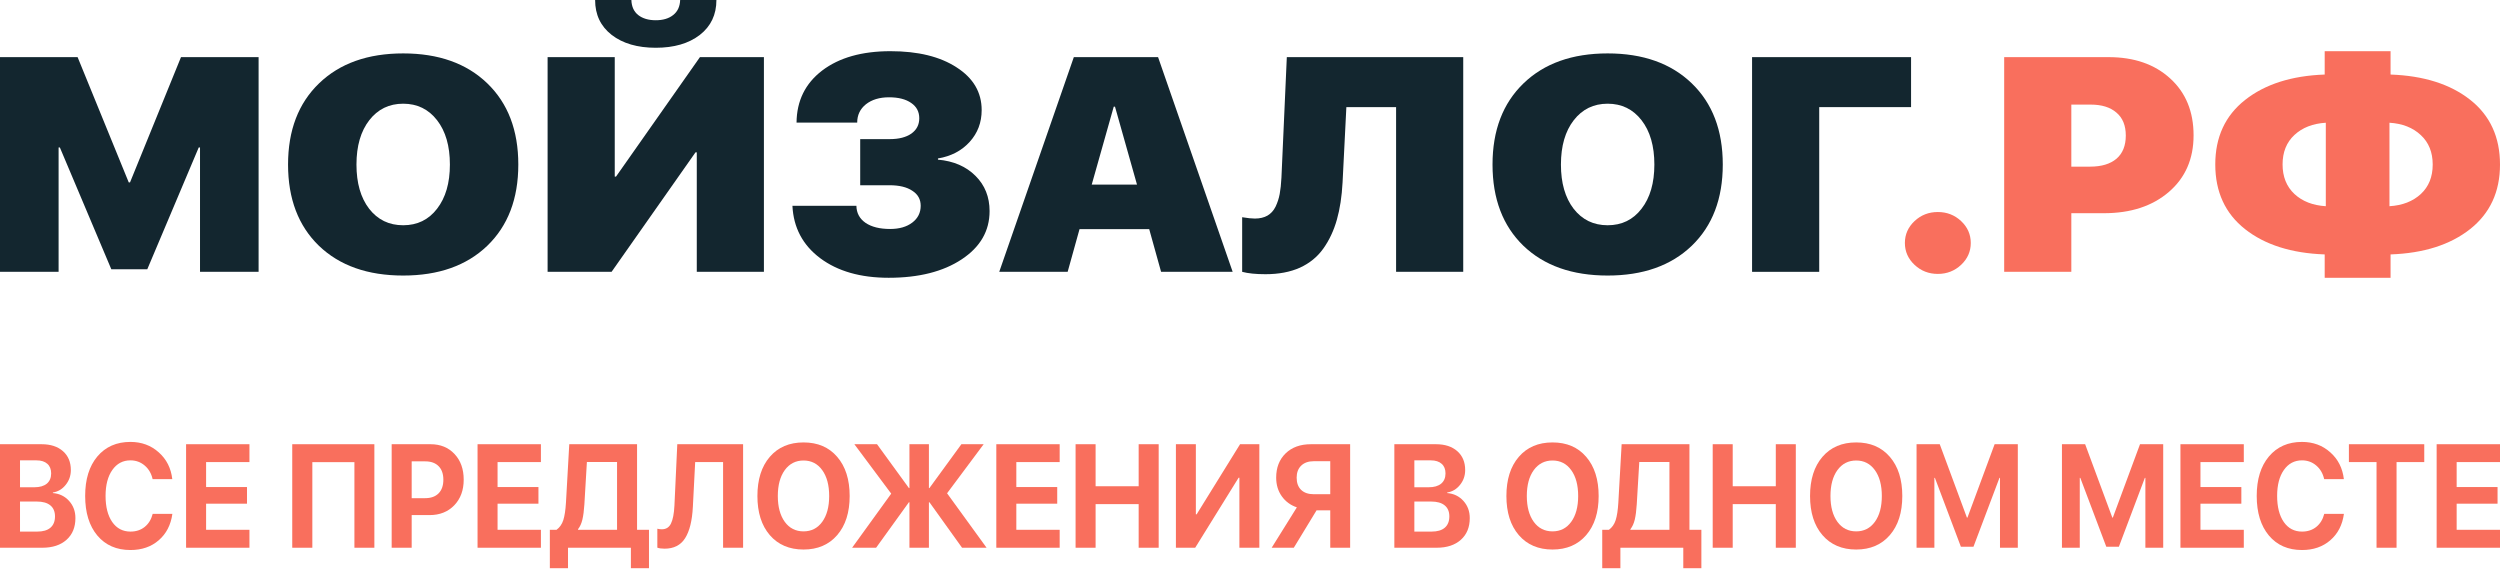
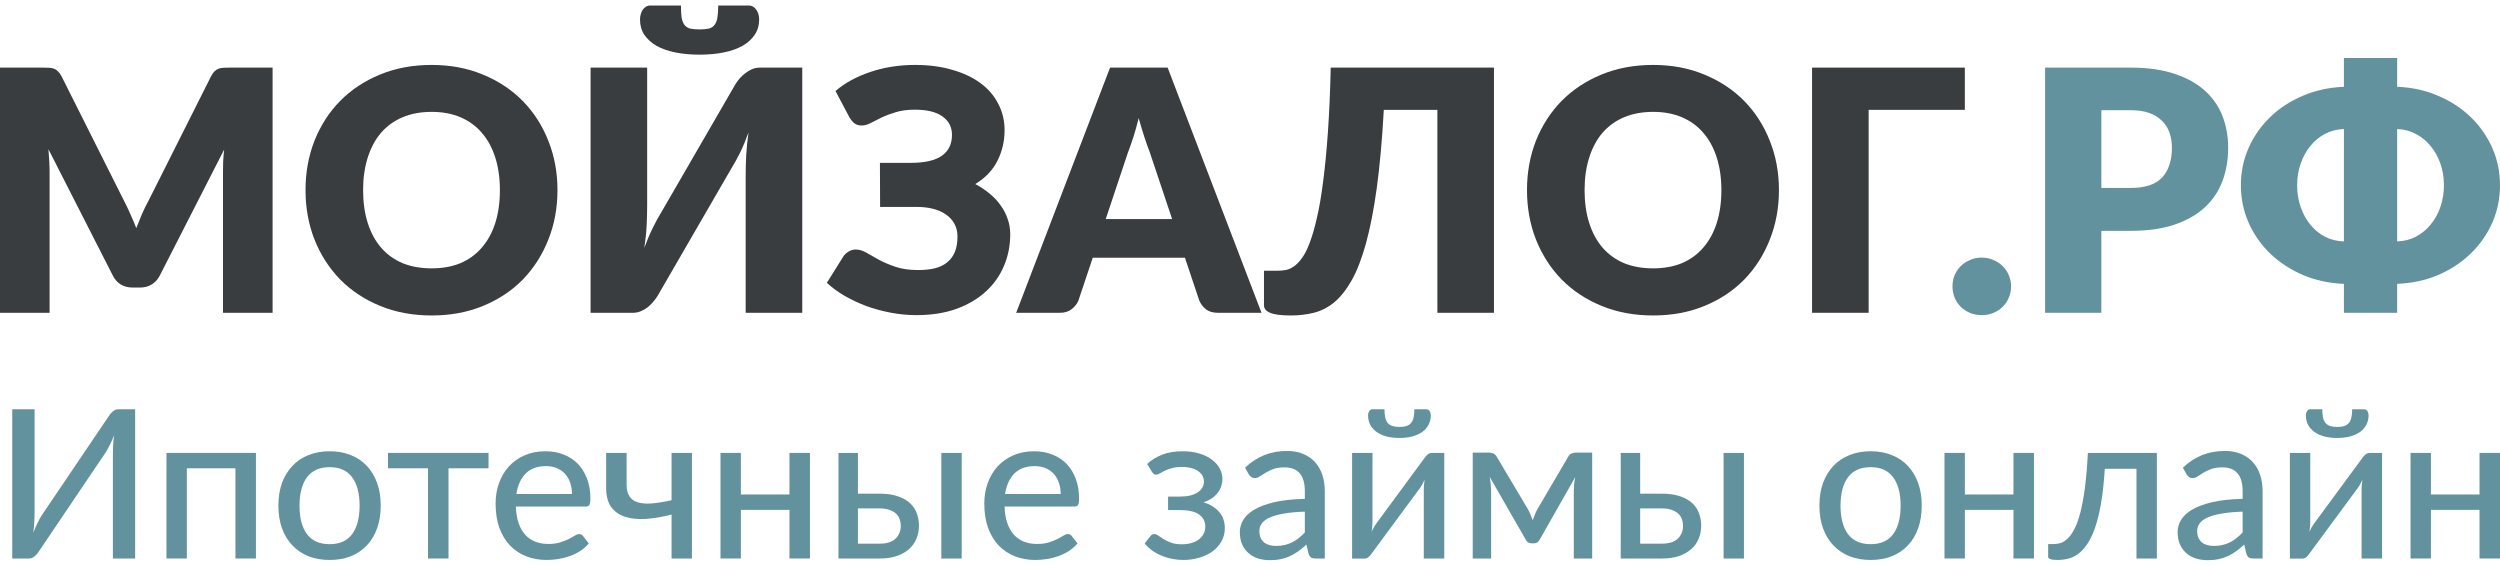
- <svg xmlns="http://www.w3.org/2000/svg" width="198" height="45" viewBox="0 0 198 45" fill="none">
-   <path d="M20.481 21.529H15.841V11.678H15.74L11.664 21.328H8.817L4.741 11.678H4.641V21.529H0V4.525H6.146L10.197 14.447H10.297L14.335 4.525H20.481V21.529Z" fill="#13262F" />
-   <path d="M25.272 6.599C26.911 5.02 29.131 4.23 31.932 4.23C34.733 4.23 36.953 5.02 38.592 6.599C40.23 8.178 41.05 10.322 41.05 13.033C41.05 15.743 40.23 17.887 38.592 19.466C36.953 21.038 34.733 21.823 31.932 21.823C29.122 21.823 26.898 21.038 25.259 19.466C23.629 17.887 22.814 15.743 22.814 13.033C22.814 10.322 23.633 8.178 25.272 6.599ZM34.616 9.521C33.939 8.649 33.044 8.213 31.932 8.213C30.82 8.213 29.925 8.649 29.248 9.521C28.571 10.393 28.232 11.564 28.232 13.033C28.232 14.494 28.566 15.66 29.235 16.532C29.913 17.404 30.811 17.84 31.932 17.84C33.052 17.84 33.947 17.404 34.616 16.532C35.293 15.66 35.632 14.494 35.632 13.033C35.632 11.564 35.293 10.393 34.616 9.521Z" fill="#13262F" />
-   <path d="M55.185 21.529V12.066H55.084L48.437 21.529H43.37V4.525H48.688V13.987H48.788L55.435 4.525H60.502V21.529H55.185ZM47.133 0H50.005C50.022 0.518 50.201 0.915 50.544 1.19C50.895 1.465 51.359 1.603 51.936 1.603C52.513 1.603 52.973 1.465 53.316 1.19C53.667 0.915 53.851 0.518 53.868 0H56.74C56.74 1.163 56.301 2.086 55.423 2.769C54.545 3.445 53.383 3.783 51.936 3.783C50.49 3.783 49.328 3.445 48.45 2.769C47.572 2.086 47.133 1.163 47.133 0Z" fill="#13262F" />
-   <path d="M68.128 14.671V11.018H70.473C71.192 11.018 71.761 10.872 72.179 10.582C72.597 10.283 72.806 9.879 72.806 9.368C72.806 8.849 72.593 8.445 72.166 8.154C71.74 7.856 71.155 7.706 70.411 7.706C69.658 7.706 69.048 7.891 68.579 8.26C68.12 8.63 67.89 9.113 67.89 9.71H63.086C63.103 7.981 63.78 6.607 65.118 5.585C66.464 4.564 68.266 4.054 70.523 4.054C72.706 4.054 74.453 4.482 75.766 5.338C77.087 6.186 77.748 7.314 77.748 8.72C77.748 9.702 77.43 10.542 76.794 11.242C76.159 11.941 75.323 12.377 74.286 12.55V12.644C75.523 12.754 76.514 13.182 77.258 13.928C78.003 14.667 78.375 15.598 78.375 16.721C78.375 18.292 77.639 19.565 76.167 20.539C74.696 21.513 72.769 22 70.385 22C68.153 22 66.343 21.482 64.955 20.445C63.575 19.408 62.844 18.025 62.76 16.297H67.827C67.835 16.87 68.078 17.322 68.554 17.652C69.031 17.974 69.679 18.135 70.498 18.135C71.226 18.135 71.811 17.966 72.254 17.628C72.697 17.291 72.919 16.847 72.919 16.297C72.919 15.786 72.697 15.389 72.254 15.107C71.82 14.816 71.218 14.671 70.448 14.671H68.128Z" fill="#13262F" />
-   <path d="M91.958 21.529L91.017 18.147H85.499L84.558 21.529H79.14L85.047 4.525H91.719L97.627 21.529H91.958ZM88.208 8.449L86.464 14.623H90.051L88.308 8.449H88.208Z" fill="#13262F" />
-   <path d="M115.888 21.529H110.57V8.484H106.632L106.331 14.459C106.272 15.566 106.122 16.548 105.879 17.404C105.637 18.261 105.281 19.019 104.813 19.679C104.345 20.338 103.726 20.845 102.957 21.199C102.188 21.544 101.276 21.717 100.223 21.717C99.462 21.717 98.847 21.654 98.379 21.529V17.204C98.806 17.275 99.14 17.31 99.382 17.31C99.775 17.31 100.11 17.232 100.386 17.075C100.662 16.91 100.875 16.674 101.026 16.367C101.176 16.053 101.285 15.719 101.352 15.366C101.419 15.005 101.464 14.572 101.49 14.07L101.916 4.525H115.888V21.529Z" fill="#13262F" />
-   <path d="M120.666 6.599C122.305 5.02 124.525 4.23 127.326 4.23C130.127 4.23 132.347 5.02 133.986 6.599C135.625 8.178 136.444 10.322 136.444 13.033C136.444 15.743 135.625 17.887 133.986 19.466C132.347 21.038 130.127 21.823 127.326 21.823C124.517 21.823 122.293 21.038 120.654 19.466C119.023 17.887 118.208 15.743 118.208 13.033C118.208 10.322 119.027 8.178 120.666 6.599ZM130.01 9.521C129.333 8.649 128.438 8.213 127.326 8.213C126.214 8.213 125.319 8.649 124.642 9.521C123.965 10.393 123.626 11.564 123.626 13.033C123.626 14.494 123.961 15.66 124.63 16.532C125.307 17.404 126.206 17.84 127.326 17.84C128.446 17.84 129.341 17.404 130.01 16.532C130.687 15.66 131.026 14.494 131.026 13.033C131.026 11.564 130.687 10.393 130.01 9.521Z" fill="#13262F" />
-   <path d="M144.082 21.529H138.764V4.525H151.356V8.484H144.082V21.529Z" fill="#13262F" />
-   <path d="M155.32 20.975C154.81 21.454 154.195 21.694 153.476 21.694C152.757 21.694 152.142 21.454 151.632 20.975C151.122 20.496 150.867 19.918 150.867 19.243C150.867 18.567 151.122 17.99 151.632 17.51C152.142 17.031 152.757 16.792 153.476 16.792C154.195 16.792 154.81 17.031 155.32 17.51C155.83 17.99 156.085 18.567 156.085 19.243C156.085 19.918 155.83 20.496 155.32 20.975Z" fill="#F96F5D" />
-   <path d="M158.731 4.525H166.996C169.02 4.525 170.646 5.087 171.875 6.21C173.113 7.333 173.731 8.838 173.731 10.723C173.731 12.585 173.079 14.078 171.775 15.201C170.47 16.324 168.756 16.886 166.633 16.886H164.049V21.529H158.731V4.525ZM164.049 8.284V13.198H165.541C166.436 13.198 167.13 12.989 167.623 12.573C168.117 12.149 168.363 11.536 168.363 10.735C168.363 9.941 168.117 9.337 167.623 8.92C167.138 8.496 166.457 8.284 165.579 8.284H164.049Z" fill="#F96F5D" />
-   <path d="M184.204 16.332V9.721C183.175 9.784 182.348 10.106 181.721 10.688C181.093 11.269 180.78 12.047 180.78 13.021C180.78 13.995 181.093 14.777 181.721 15.366C182.348 15.947 183.175 16.269 184.204 16.332ZM191.729 15.366C192.356 14.784 192.67 14.007 192.67 13.033C192.67 12.059 192.356 11.281 191.729 10.7C191.102 10.11 190.274 9.784 189.246 9.721V16.332C190.274 16.269 191.102 15.947 191.729 15.366ZM184.116 20.15C181.482 20.056 179.379 19.388 177.807 18.147C176.236 16.906 175.45 15.197 175.45 13.021C175.45 10.861 176.236 9.16 177.807 7.919C179.388 6.67 181.491 5.998 184.116 5.904V4.054H189.333V5.904C191.967 5.998 194.07 6.666 195.642 7.907C197.214 9.148 198 10.857 198 13.033C198 15.193 197.21 16.898 195.63 18.147C194.058 19.388 191.959 20.056 189.333 20.15V22H184.116V20.15Z" fill="#F96F5D" />
-   <path d="M3.354 43.381H0V35.182H3.296C4.006 35.182 4.57 35.365 4.986 35.733C5.403 36.1 5.611 36.599 5.611 37.227C5.611 37.674 5.474 38.066 5.201 38.403C4.932 38.74 4.594 38.941 4.188 39.006V39.051C4.706 39.093 5.133 39.299 5.469 39.67C5.805 40.042 5.973 40.496 5.973 41.034C5.973 41.758 5.739 42.33 5.27 42.75C4.801 43.17 4.162 43.381 3.354 43.381ZM1.585 36.46V38.591H2.724C3.147 38.591 3.475 38.496 3.706 38.307C3.936 38.114 4.052 37.843 4.052 37.494C4.052 37.165 3.95 36.911 3.748 36.733C3.545 36.551 3.258 36.46 2.887 36.46H1.585ZM1.585 42.102H2.95C3.408 42.102 3.756 42 3.994 41.795C4.236 41.587 4.356 41.288 4.356 40.898C4.356 40.515 4.232 40.224 3.984 40.023C3.739 39.822 3.382 39.722 2.913 39.722H1.585V42.102Z" fill="#F96F5D" />
-   <path d="M10.329 43.562C9.227 43.562 8.354 43.18 7.71 42.415C7.066 41.646 6.745 40.6 6.745 39.278C6.745 37.96 7.066 36.919 7.71 36.153C8.358 35.385 9.231 35 10.329 35C11.211 35 11.958 35.275 12.57 35.824C13.186 36.369 13.545 37.078 13.646 37.949H12.088C11.986 37.498 11.776 37.138 11.458 36.869C11.139 36.597 10.763 36.46 10.329 36.46C9.731 36.46 9.253 36.714 8.896 37.222C8.54 37.729 8.361 38.413 8.361 39.273C8.361 40.148 8.538 40.839 8.891 41.347C9.245 41.85 9.726 42.102 10.335 42.102C10.775 42.102 11.15 41.979 11.458 41.733C11.769 41.483 11.981 41.138 12.093 40.699H13.652C13.529 41.578 13.169 42.275 12.57 42.79C11.976 43.305 11.229 43.562 10.329 43.562Z" fill="#F96F5D" />
-   <path d="M19.756 41.96V43.381H14.738V35.182H19.756V36.597H16.323V38.574H19.562V39.892H16.323V41.96H19.756Z" fill="#F96F5D" />
-   <path d="M29.65 43.381H28.07V36.602H24.737V43.381H23.146V35.182H29.65V43.381Z" fill="#F96F5D" />
-   <path d="M31.02 35.182H34.1C34.881 35.182 35.512 35.439 35.995 35.955C36.482 36.47 36.725 37.148 36.725 37.989C36.725 38.826 36.475 39.504 35.974 40.023C35.474 40.538 34.823 40.795 34.022 40.795H32.605V43.381H31.02V35.182ZM32.605 36.54V39.455H33.675C34.13 39.455 34.484 39.328 34.736 39.074C34.987 38.82 35.114 38.46 35.114 37.994C35.114 37.528 34.987 37.17 34.736 36.92C34.487 36.667 34.136 36.54 33.681 36.54H32.605Z" fill="#F96F5D" />
-   <path d="M42.84 41.96V43.381H37.822V35.182H42.84V36.597H39.407V38.574H42.645V39.892H39.407V41.96H42.84Z" fill="#F96F5D" />
-   <path d="M46.283 39.943C46.251 40.439 46.199 40.843 46.125 41.153C46.052 41.46 45.936 41.714 45.779 41.915V41.96H48.87V36.591H46.482L46.283 39.943ZM44.986 43.381V45H43.548V41.96H44.078C44.33 41.775 44.508 41.519 44.614 41.193C44.718 40.864 44.788 40.403 44.824 39.812L45.086 35.182H50.455V41.96H51.4V45H49.967V43.381H44.986Z" fill="#F96F5D" />
-   <path d="M58.853 43.381H57.268V36.597H55.058L54.875 40.142C54.819 41.24 54.614 42.068 54.261 42.625C53.911 43.178 53.368 43.455 52.633 43.455C52.392 43.455 52.201 43.428 52.061 43.375V41.875C52.191 41.905 52.308 41.92 52.413 41.92C52.752 41.92 52.996 41.767 53.143 41.46C53.293 41.153 53.384 40.676 53.416 40.028L53.641 35.182H58.853V43.381Z" fill="#F96F5D" />
-   <path d="M60.968 36.182C61.626 35.42 62.517 35.04 63.64 35.04C64.763 35.04 65.652 35.42 66.306 36.182C66.964 36.943 67.293 37.977 67.293 39.284C67.293 40.587 66.964 41.619 66.306 42.381C65.648 43.142 64.76 43.523 63.64 43.523C62.517 43.523 61.626 43.142 60.968 42.381C60.314 41.619 59.987 40.587 59.987 39.284C59.987 37.977 60.314 36.943 60.968 36.182ZM65.12 37.233C64.753 36.725 64.259 36.472 63.64 36.472C63.02 36.472 62.525 36.725 62.154 37.233C61.787 37.74 61.603 38.424 61.603 39.284C61.603 40.14 61.787 40.822 62.154 41.33C62.522 41.833 63.017 42.085 63.64 42.085C64.259 42.085 64.753 41.833 65.12 41.33C65.487 40.822 65.671 40.14 65.671 39.284C65.671 38.424 65.487 37.74 65.12 37.233Z" fill="#F96F5D" />
-   <path d="M75.008 39.068L78.137 43.381H76.195L73.612 39.778H73.57V43.381H72.027V39.778H71.985L69.387 43.381H67.487L70.584 39.097L67.666 35.182H69.461L71.985 38.653H72.027V35.182H73.57V38.653H73.612L76.142 35.182H77.906L75.008 39.068Z" fill="#F96F5D" />
-   <path d="M83.926 41.96V43.381H78.908V35.182H83.926V36.597H80.493V38.574H83.732V39.892H80.493V41.96H83.926Z" fill="#F96F5D" />
-   <path d="M91.767 43.381H90.182V39.926H86.771V43.381H85.186V35.182H86.771V38.511H90.182V35.182H91.767V43.381Z" fill="#F96F5D" />
-   <path d="M98.16 43.381V37.835H98.097L94.659 43.381H93.132V35.182H94.712V40.733H94.775L98.213 35.182H99.74V43.381H98.16Z" fill="#F96F5D" />
-   <path d="M105.356 39.142V36.528H104.049C103.626 36.528 103.293 36.646 103.052 36.881C102.814 37.112 102.695 37.43 102.695 37.835C102.695 38.248 102.814 38.57 103.052 38.801C103.29 39.028 103.622 39.142 104.049 39.142H105.356ZM104.27 40.42L102.469 43.381H100.716L102.711 40.182C102.214 40.015 101.817 39.724 101.519 39.307C101.222 38.89 101.073 38.398 101.073 37.83C101.073 37.034 101.322 36.394 101.819 35.909C102.319 35.424 102.987 35.182 103.824 35.182H106.931V43.381H105.356V40.42H104.27Z" fill="#F96F5D" />
-   <path d="M113.785 43.381H110.432V35.182H113.728C114.438 35.182 115.001 35.365 115.418 35.733C115.834 36.1 116.042 36.599 116.042 37.227C116.042 37.674 115.906 38.066 115.633 38.403C115.364 38.74 115.026 38.941 114.62 39.006V39.051C115.138 39.093 115.565 39.299 115.901 39.67C116.237 40.042 116.405 40.496 116.405 41.034C116.405 41.758 116.17 42.33 115.701 42.75C115.232 43.17 114.594 43.381 113.785 43.381ZM112.017 36.46V38.591H113.156C113.579 38.591 113.906 38.496 114.137 38.307C114.368 38.114 114.484 37.843 114.484 37.494C114.484 37.165 114.382 36.911 114.179 36.733C113.976 36.551 113.689 36.46 113.318 36.46H112.017ZM112.017 42.102H113.381C113.84 42.102 114.188 42 114.426 41.795C114.667 41.587 114.788 41.288 114.788 40.898C114.788 40.515 114.664 40.224 114.415 40.023C114.17 39.822 113.813 39.722 113.345 39.722H112.017V42.102Z" fill="#F96F5D" />
-   <path d="M120.289 36.182C120.946 35.42 121.837 35.04 122.96 35.04C124.083 35.04 124.972 35.42 125.626 36.182C126.284 36.943 126.613 37.977 126.613 39.284C126.613 40.587 126.284 41.619 125.626 42.381C124.969 43.142 124.08 43.523 122.96 43.523C121.837 43.523 120.946 43.142 120.289 42.381C119.634 41.619 119.307 40.587 119.307 39.284C119.307 37.977 119.634 36.943 120.289 36.182ZM124.44 37.233C124.073 36.725 123.579 36.472 122.96 36.472C122.341 36.472 121.846 36.725 121.475 37.233C121.107 37.74 120.924 38.424 120.924 39.284C120.924 40.14 121.107 40.822 121.475 41.33C121.842 41.833 122.337 42.085 122.96 42.085C123.579 42.085 124.073 41.833 124.44 41.33C124.808 40.822 124.991 40.14 124.991 39.284C124.991 38.424 124.808 37.74 124.44 37.233Z" fill="#F96F5D" />
-   <path d="M129.631 39.943C129.6 40.439 129.547 40.843 129.474 41.153C129.4 41.46 129.285 41.714 129.127 41.915V41.96H132.219V36.591H129.831L129.631 39.943ZM128.335 43.381V45H126.897V41.96H127.427C127.679 41.775 127.857 41.519 127.962 41.193C128.067 40.864 128.137 40.403 128.172 39.812L128.434 35.182H133.804V41.96H134.749V45H133.316V43.381H128.335Z" fill="#F96F5D" />
-   <path d="M142.228 43.381H140.643V39.926H137.231V43.381H135.646V35.182H137.231V38.511H140.643V35.182H142.228V43.381Z" fill="#F96F5D" />
-   <path d="M144.338 36.182C144.996 35.42 145.886 35.04 147.009 35.04C148.133 35.04 149.021 35.42 149.676 36.182C150.334 36.943 150.662 37.977 150.662 39.284C150.662 40.587 150.334 41.619 149.676 42.381C149.018 43.142 148.129 43.523 147.009 43.523C145.886 43.523 144.996 43.142 144.338 42.381C143.683 41.619 143.356 40.587 143.356 39.284C143.356 37.977 143.683 36.943 144.338 36.182ZM148.49 37.233C148.122 36.725 147.629 36.472 147.009 36.472C146.39 36.472 145.895 36.725 145.524 37.233C145.157 37.74 144.973 38.424 144.973 39.284C144.973 40.14 145.157 40.822 145.524 41.33C145.891 41.833 146.387 42.085 147.009 42.085C147.629 42.085 148.122 41.833 148.49 41.33C148.857 40.822 149.041 40.14 149.041 39.284C149.041 38.424 148.857 37.74 148.49 37.233Z" fill="#F96F5D" />
-   <path d="M159.811 43.381H158.399V37.847H158.357L156.299 43.301H155.302L153.245 37.847H153.203V43.381H151.791V35.182H153.628L155.78 40.994H155.822L157.974 35.182H159.811V43.381Z" fill="#F96F5D" />
-   <path d="M171.326 43.381H169.914V37.847H169.872L167.815 43.301H166.818L164.76 37.847H164.718V43.381H163.306V35.182H165.143L167.295 40.994H167.337L169.489 35.182H171.326V43.381Z" fill="#F96F5D" />
-   <path d="M177.709 41.96V43.381H172.691V35.182H177.709V36.597H174.276V38.574H177.515V39.892H174.276V41.96H177.709Z" fill="#F96F5D" />
-   <path d="M182.317 43.562C181.215 43.562 180.342 43.18 179.698 42.415C179.054 41.646 178.732 40.6 178.732 39.278C178.732 37.96 179.054 36.919 179.698 36.153C180.345 35.385 181.218 35 182.317 35C183.199 35 183.946 35.275 184.558 35.824C185.174 36.369 185.533 37.078 185.634 37.949H184.075C183.974 37.498 183.764 37.138 183.446 36.869C183.127 36.597 182.751 36.46 182.317 36.46C181.719 36.46 181.241 36.714 180.884 37.222C180.527 37.729 180.349 38.413 180.349 39.273C180.349 40.148 180.526 40.839 180.879 41.347C181.232 41.85 181.713 42.102 182.322 42.102C182.763 42.102 183.138 41.979 183.446 41.733C183.757 41.483 183.969 41.138 184.081 40.699H185.639C185.517 41.578 185.157 42.275 184.558 42.79C183.963 43.305 183.216 43.562 182.317 43.562Z" fill="#F96F5D" />
-   <path d="M189.807 43.381H188.222V36.597H186.033V35.182H192.001V36.597H189.807V43.381Z" fill="#F96F5D" />
-   <path d="M198 41.96V43.381H192.982V35.182H198V36.597H194.567V38.574H197.806V39.892H194.567V41.96H198Z" fill="#F96F5D" />
+ <svg xmlns="http://www.w3.org/2000/svg" width="274" height="62" viewBox="0 0 274 62" fill="none">
+   <path d="M29.876 7.411V34.281H24.441V18.826C24.441 18.47 24.447 18.083 24.459 17.665C24.483 17.247 24.52 16.822 24.568 16.392L17.51 30.205C17.291 30.636 16.993 30.961 16.616 31.183C16.251 31.404 15.832 31.515 15.357 31.515H14.518C14.044 31.515 13.619 31.404 13.242 31.183C12.877 30.961 12.585 30.636 12.366 30.205L5.308 16.355C5.344 16.798 5.375 17.234 5.399 17.665C5.423 18.083 5.435 18.47 5.435 18.826V34.281H0V7.411H4.706C4.973 7.411 5.204 7.417 5.399 7.429C5.606 7.441 5.788 7.478 5.946 7.54C6.104 7.601 6.244 7.7 6.365 7.835C6.499 7.958 6.627 8.136 6.749 8.37L13.588 21.998C13.831 22.466 14.062 22.951 14.281 23.455C14.512 23.959 14.731 24.476 14.938 25.005C15.145 24.464 15.357 23.935 15.576 23.419C15.807 22.902 16.05 22.41 16.306 21.943L23.127 8.37C23.249 8.136 23.371 7.958 23.492 7.835C23.626 7.7 23.772 7.601 23.93 7.54C24.088 7.478 24.264 7.441 24.459 7.429C24.666 7.417 24.903 7.411 25.17 7.411H29.876Z" fill="#393D3F" />
+   <path d="M61.1 20.837C61.1 22.779 60.766 24.587 60.097 26.259C59.44 27.931 58.51 29.388 57.306 30.63C56.102 31.859 54.65 32.824 52.947 33.525C51.257 34.226 49.378 34.576 47.311 34.576C45.244 34.576 43.359 34.226 41.657 33.525C39.955 32.824 38.496 31.859 37.28 30.63C36.076 29.388 35.139 27.931 34.471 26.259C33.814 24.587 33.486 22.779 33.486 20.837C33.486 18.894 33.814 17.087 34.471 15.415C35.139 13.742 36.076 12.292 37.28 11.062C38.496 9.833 39.955 8.868 41.657 8.167C43.359 7.466 45.244 7.116 47.311 7.116C49.378 7.116 51.257 7.472 52.947 8.185C54.65 8.886 56.102 9.851 57.306 11.081C58.51 12.31 59.44 13.761 60.097 15.433C60.766 17.105 61.1 18.906 61.1 20.837ZM54.789 20.837C54.789 19.509 54.619 18.316 54.279 17.259C53.938 16.189 53.446 15.286 52.801 14.548C52.169 13.81 51.391 13.245 50.467 12.851C49.542 12.458 48.491 12.261 47.311 12.261C46.12 12.261 45.056 12.458 44.119 12.851C43.195 13.245 42.411 13.81 41.767 14.548C41.134 15.286 40.648 16.189 40.307 17.259C39.967 18.316 39.797 19.509 39.797 20.837C39.797 22.177 39.967 23.382 40.307 24.451C40.648 25.509 41.134 26.406 41.767 27.144C42.411 27.882 43.195 28.447 44.119 28.841C45.056 29.222 46.12 29.412 47.311 29.412C48.491 29.412 49.542 29.222 50.467 28.841C51.391 28.447 52.169 27.882 52.801 27.144C53.446 26.406 53.938 25.509 54.279 24.451C54.619 23.382 54.789 22.177 54.789 20.837Z" fill="#393D3F" />
+   <path d="M87.928 7.411V34.281H81.727V19.232C81.727 18.531 81.745 17.794 81.782 17.019C81.83 16.232 81.915 15.396 82.037 14.511C81.757 15.298 81.453 16.029 81.125 16.706C80.797 17.369 80.475 17.953 80.158 18.458L72.078 32.418C71.945 32.64 71.781 32.861 71.586 33.082C71.403 33.304 71.197 33.507 70.966 33.691C70.735 33.863 70.486 34.004 70.218 34.115C69.951 34.226 69.671 34.281 69.379 34.281H64.728V7.411H70.929V22.441C70.929 23.142 70.911 23.886 70.875 24.673C70.838 25.447 70.753 26.277 70.619 27.162C70.899 26.388 71.203 25.669 71.531 25.005C71.859 24.328 72.182 23.738 72.498 23.234L80.578 9.273C80.712 9.052 80.87 8.831 81.052 8.609C81.247 8.388 81.459 8.191 81.691 8.019C81.921 7.835 82.171 7.687 82.438 7.577C82.706 7.466 82.986 7.411 83.277 7.411H87.928ZM76.675 3.224C77.088 3.224 77.429 3.194 77.696 3.132C77.964 3.058 78.17 2.923 78.316 2.726C78.474 2.53 78.578 2.265 78.626 1.933C78.687 1.589 78.718 1.146 78.718 0.605H82.073C82.268 0.605 82.432 0.655 82.566 0.753C82.712 0.839 82.827 0.956 82.912 1.103C83.01 1.239 83.083 1.398 83.131 1.583C83.18 1.767 83.204 1.952 83.204 2.136C83.204 2.776 83.04 3.335 82.712 3.814C82.396 4.294 81.946 4.7 81.362 5.032C80.791 5.351 80.104 5.591 79.301 5.751C78.511 5.911 77.635 5.991 76.675 5.991C75.714 5.991 74.832 5.911 74.03 5.751C73.24 5.591 72.553 5.351 71.969 5.032C71.397 4.7 70.948 4.294 70.619 3.814C70.303 3.335 70.145 2.776 70.145 2.136C70.145 1.952 70.169 1.767 70.218 1.583C70.267 1.398 70.334 1.239 70.419 1.103C70.516 0.956 70.631 0.839 70.765 0.753C70.911 0.655 71.081 0.605 71.276 0.605H74.632C74.632 1.146 74.656 1.589 74.705 1.933C74.766 2.265 74.869 2.53 75.015 2.726C75.173 2.923 75.38 3.058 75.635 3.132C75.903 3.194 76.249 3.224 76.675 3.224Z" fill="#393D3F" />
+   <path d="M91.57 9.974C92.604 9.089 93.875 8.394 95.382 7.89C96.902 7.374 98.544 7.116 100.307 7.116C101.803 7.116 103.152 7.294 104.356 7.65C105.572 7.995 106.606 8.48 107.457 9.107C108.308 9.734 108.959 10.491 109.408 11.376C109.87 12.249 110.102 13.214 110.102 14.271C110.102 15.476 109.84 16.595 109.317 17.628C108.807 18.648 107.998 19.497 106.891 20.173C107.451 20.468 107.968 20.812 108.442 21.206C108.916 21.587 109.317 22.011 109.646 22.478C109.986 22.933 110.247 23.431 110.43 23.972C110.624 24.5 110.722 25.066 110.722 25.669C110.722 26.91 110.491 28.072 110.029 29.154C109.579 30.224 108.916 31.158 108.04 31.957C107.165 32.757 106.089 33.39 104.812 33.857C103.535 34.312 102.076 34.539 100.435 34.539C99.523 34.539 98.605 34.453 97.681 34.281C96.757 34.109 95.863 33.869 94.999 33.562C94.148 33.242 93.346 32.867 92.592 32.437C91.85 32.007 91.194 31.527 90.622 30.998L92.446 28.084C92.592 27.875 92.78 27.703 93.011 27.568C93.254 27.421 93.516 27.347 93.796 27.347C94.173 27.347 94.562 27.463 94.963 27.697C95.364 27.931 95.82 28.189 96.331 28.472C96.854 28.755 97.462 29.013 98.155 29.246C98.848 29.48 99.669 29.597 100.617 29.597C101.298 29.597 101.906 29.535 102.441 29.412C102.976 29.277 103.426 29.062 103.791 28.767C104.168 28.472 104.453 28.091 104.648 27.623C104.843 27.156 104.94 26.584 104.94 25.908C104.94 25.38 104.824 24.912 104.593 24.507C104.374 24.101 104.058 23.763 103.645 23.492C103.244 23.209 102.757 23 102.186 22.865C101.626 22.73 101.006 22.669 100.325 22.681H96.459L96.44 17.849H99.815C101.347 17.849 102.484 17.591 103.225 17.074C103.967 16.546 104.338 15.783 104.338 14.788C104.338 13.939 103.997 13.269 103.317 12.777C102.636 12.273 101.614 12.021 100.252 12.021C99.462 12.021 98.769 12.113 98.173 12.298C97.589 12.47 97.067 12.667 96.605 12.888C96.155 13.109 95.753 13.312 95.401 13.497C95.06 13.669 94.744 13.755 94.452 13.755C94.136 13.755 93.875 13.681 93.668 13.534C93.473 13.386 93.285 13.165 93.103 12.87L91.57 9.974Z" fill="#393D3F" />
+   <path d="M128.465 24.009L126.003 16.65C125.821 16.183 125.626 15.636 125.419 15.009C125.213 14.37 125.006 13.681 124.799 12.943C124.617 13.693 124.422 14.388 124.216 15.027C124.009 15.667 123.814 16.22 123.632 16.687L121.188 24.009H128.465ZM138.26 34.281H133.481C132.946 34.281 132.514 34.158 132.186 33.912C131.858 33.654 131.609 33.328 131.438 32.935L129.87 28.25H119.765L118.197 32.935C118.063 33.279 117.82 33.593 117.467 33.875C117.127 34.146 116.701 34.281 116.19 34.281H111.375L121.662 7.411H127.973L138.26 34.281Z" fill="#393D3F" />
+   <path d="M163.739 34.281H157.538V12.04H151.665C151.482 15.335 151.227 18.181 150.898 20.578C150.57 22.964 150.175 24.992 149.713 26.664C149.251 28.337 148.728 29.689 148.144 30.722C147.561 31.754 146.922 32.56 146.229 33.138C145.536 33.703 144.788 34.084 143.986 34.281C143.195 34.478 142.362 34.576 141.487 34.576C140.417 34.576 139.657 34.478 139.207 34.281C138.757 34.097 138.532 33.82 138.532 33.451V29.671H140.064C140.332 29.671 140.612 29.646 140.903 29.597C141.195 29.547 141.493 29.418 141.797 29.209C142.101 29 142.399 28.693 142.691 28.287C142.995 27.882 143.281 27.316 143.548 26.591C143.828 25.865 144.089 24.962 144.332 23.88C144.588 22.798 144.813 21.488 145.007 19.951C145.214 18.402 145.39 16.595 145.536 14.529C145.682 12.464 145.785 10.091 145.846 7.411H163.739V34.281Z" fill="#393D3F" />
+   <path d="M194.973 20.837C194.973 22.779 194.639 24.587 193.97 26.259C193.314 27.931 192.383 29.388 191.18 30.63C189.976 31.859 188.523 32.824 186.82 33.525C185.13 34.226 183.252 34.576 181.184 34.576C179.117 34.576 177.233 34.226 175.53 33.525C173.828 32.824 172.369 31.859 171.153 30.63C169.949 29.388 169.013 27.931 168.344 26.259C167.687 24.587 167.359 22.779 167.359 20.837C167.359 18.894 167.687 17.087 168.344 15.415C169.013 13.742 169.949 12.292 171.153 11.062C172.369 9.833 173.828 8.868 175.53 8.167C177.233 7.466 179.117 7.116 181.184 7.116C183.252 7.116 185.13 7.472 186.82 8.185C188.523 8.886 189.976 9.851 191.18 11.081C192.383 12.31 193.314 13.761 193.97 15.433C194.639 17.105 194.973 18.906 194.973 20.837ZM188.663 20.837C188.663 19.509 188.492 18.316 188.152 17.259C187.811 16.189 187.319 15.286 186.674 14.548C186.042 13.81 185.264 13.245 184.34 12.851C183.416 12.458 182.364 12.261 181.184 12.261C179.993 12.261 178.929 12.458 177.993 12.851C177.068 13.245 176.284 13.81 175.64 14.548C175.007 15.286 174.521 16.189 174.181 17.259C173.84 18.316 173.67 19.509 173.67 20.837C173.67 22.177 173.84 23.382 174.181 24.451C174.521 25.509 175.007 26.406 175.64 27.144C176.284 27.882 177.068 28.447 177.993 28.841C178.929 29.222 179.993 29.412 181.184 29.412C182.364 29.412 183.416 29.222 184.34 28.841C185.264 28.447 186.042 27.882 186.674 27.144C187.319 26.406 187.811 25.509 188.152 24.451C188.492 23.382 188.663 22.177 188.663 20.837Z" fill="#393D3F" />
+   <path d="M215.345 12.04H204.803V34.281H198.601V7.411H215.345V12.04Z" fill="#393D3F" />
+   <path d="M213.993 31.386C213.993 30.943 214.072 30.531 214.23 30.15C214.4 29.769 214.625 29.437 214.905 29.154C215.197 28.871 215.537 28.65 215.926 28.49C216.315 28.318 216.741 28.232 217.203 28.232C217.653 28.232 218.072 28.318 218.461 28.49C218.851 28.65 219.191 28.871 219.483 29.154C219.775 29.437 220 29.769 220.158 30.15C220.328 30.531 220.413 30.943 220.413 31.386C220.413 31.828 220.328 32.246 220.158 32.64C220 33.021 219.775 33.353 219.483 33.636C219.191 33.918 218.851 34.14 218.461 34.3C218.072 34.459 217.653 34.539 217.203 34.539C216.741 34.539 216.315 34.459 215.926 34.3C215.537 34.14 215.197 33.918 214.905 33.636C214.625 33.353 214.4 33.021 214.23 32.64C214.072 32.246 213.993 31.828 213.993 31.386Z" fill="#62929E" />
+   <path d="M233.518 20.597C235.123 20.597 236.278 20.21 236.984 19.435C237.689 18.66 238.042 17.578 238.042 16.189C238.042 15.574 237.95 15.015 237.768 14.511C237.586 14.007 237.306 13.576 236.929 13.22C236.564 12.851 236.096 12.568 235.525 12.372C234.965 12.175 234.296 12.077 233.518 12.077H230.308V20.597H233.518ZM233.518 7.411C235.391 7.411 236.996 7.638 238.333 8.093C239.683 8.536 240.79 9.15 241.653 9.937C242.528 10.724 243.173 11.652 243.586 12.722C244 13.792 244.206 14.947 244.206 16.189C244.206 17.529 243.994 18.759 243.568 19.878C243.143 20.997 242.492 21.956 241.617 22.755C240.741 23.554 239.628 24.181 238.279 24.636C236.941 25.078 235.354 25.3 233.518 25.3H230.308V34.281H224.143V7.411H233.518Z" fill="#62929E" />
+   <path d="M262.728 26.462C263.47 26.437 264.151 26.265 264.771 25.945C265.403 25.613 265.944 25.171 266.394 24.617C266.856 24.064 267.215 23.419 267.47 22.681C267.726 21.943 267.853 21.15 267.853 20.302C267.853 19.453 267.726 18.667 267.47 17.941C267.215 17.203 266.856 16.558 266.394 16.005C265.944 15.451 265.403 15.009 264.771 14.677C264.151 14.345 263.47 14.167 262.728 14.142V26.462ZM256.892 14.142C256.138 14.167 255.445 14.345 254.812 14.677C254.192 15.009 253.657 15.451 253.207 16.005C252.757 16.558 252.405 17.203 252.149 17.941C251.894 18.667 251.766 19.453 251.766 20.302C251.766 21.15 251.894 21.943 252.149 22.681C252.405 23.419 252.757 24.064 253.207 24.617C253.657 25.171 254.192 25.613 254.812 25.945C255.445 26.265 256.138 26.437 256.892 26.462V14.142ZM262.728 9.513C264.333 9.575 265.823 9.9 267.197 10.491C268.571 11.068 269.762 11.843 270.772 12.814C271.781 13.786 272.571 14.911 273.143 16.189C273.714 17.468 274 18.839 274 20.302C274 21.765 273.714 23.142 273.143 24.433C272.571 25.712 271.781 26.837 270.772 27.808C269.762 28.779 268.571 29.56 267.197 30.15C265.823 30.728 264.333 31.047 262.728 31.109V34.281H256.892V31.109C255.287 31.047 253.797 30.728 252.423 30.15C251.049 29.56 249.851 28.779 248.83 27.808C247.821 26.837 247.03 25.712 246.459 24.433C245.887 23.142 245.602 21.765 245.602 20.302C245.602 18.839 245.887 17.468 246.459 16.189C247.03 14.911 247.821 13.786 248.83 12.814C249.839 11.843 251.031 11.068 252.405 10.491C253.791 9.9 255.287 9.575 256.892 9.513V6.359H262.728V9.513Z" fill="#62929E" />
+   <path d="M14.812 44.856V61.212H12.372V49.959C12.372 49.617 12.38 49.261 12.395 48.889C12.41 48.509 12.448 48.114 12.51 47.704C12.364 48.068 12.216 48.406 12.063 48.718C11.91 49.029 11.757 49.306 11.605 49.549L4.25 60.449C4.136 60.639 3.983 60.814 3.792 60.973C3.609 61.133 3.399 61.212 3.162 61.212H1.341V44.856H3.792V56.11C3.792 56.452 3.781 56.812 3.758 57.192C3.743 57.564 3.708 57.959 3.655 58.376C3.792 58.012 3.937 57.674 4.09 57.363C4.243 57.044 4.396 56.763 4.548 56.52L11.914 45.62C12.028 45.43 12.177 45.255 12.361 45.096C12.544 44.936 12.754 44.856 12.991 44.856H14.812Z" fill="#62929E" />
+   <path d="M28.05 61.212H25.805V51.326H20.478V61.212H18.244V49.64H28.05V61.212Z" fill="#62929E" />
+   <path d="M36.136 49.458C36.992 49.458 37.763 49.599 38.45 49.88C39.145 50.153 39.733 50.551 40.214 51.075C40.703 51.592 41.077 52.218 41.337 52.955C41.596 53.684 41.726 54.504 41.726 55.415C41.726 56.326 41.596 57.15 41.337 57.887C41.077 58.623 40.703 59.25 40.214 59.766C39.733 60.282 39.145 60.681 38.45 60.962C37.763 61.235 36.992 61.372 36.136 61.372C35.273 61.372 34.494 61.235 33.799 60.962C33.112 60.681 32.524 60.282 32.035 59.766C31.547 59.25 31.169 58.623 30.901 57.887C30.642 57.15 30.512 56.326 30.512 55.415C30.512 54.504 30.642 53.684 30.901 52.955C31.169 52.218 31.547 51.592 32.035 51.075C32.524 50.551 33.112 50.153 33.799 49.88C34.494 49.599 35.273 49.458 36.136 49.458ZM36.136 59.641C37.236 59.641 38.057 59.272 38.599 58.536C39.141 57.799 39.412 56.763 39.412 55.426C39.412 54.09 39.141 53.053 38.599 52.317C38.057 51.573 37.236 51.201 36.136 51.201C35.021 51.201 34.189 51.573 33.639 52.317C33.097 53.053 32.826 54.09 32.826 55.426C32.826 56.763 33.097 57.799 33.639 58.536C34.189 59.272 35.021 59.641 36.136 59.641Z" fill="#62929E" />
+   <path d="M53.543 51.326H49.156V61.212H46.91V51.326H42.523V49.64H53.543V51.326Z" fill="#62929E" />
+   <path d="M62.691 54.139C62.691 53.699 62.626 53.293 62.496 52.921C62.374 52.548 62.19 52.226 61.946 51.952C61.702 51.679 61.404 51.467 61.053 51.315C60.701 51.163 60.297 51.087 59.838 51.087C58.899 51.087 58.158 51.356 57.616 51.895C57.081 52.435 56.742 53.183 56.596 54.139H62.691ZM64.535 59.561C64.26 59.88 63.943 60.157 63.584 60.392C63.225 60.62 62.843 60.806 62.439 60.951C62.034 61.095 61.614 61.201 61.178 61.27C60.751 61.338 60.327 61.372 59.907 61.372C59.105 61.372 58.361 61.239 57.673 60.973C56.994 60.7 56.402 60.305 55.898 59.789C55.401 59.265 55.012 58.619 54.729 57.852C54.454 57.078 54.317 56.19 54.317 55.187C54.317 54.382 54.443 53.634 54.695 52.943C54.947 52.245 55.306 51.637 55.772 51.121C56.245 50.605 56.822 50.198 57.501 49.902C58.181 49.606 58.945 49.458 59.792 49.458C60.503 49.458 61.156 49.576 61.751 49.811C62.355 50.039 62.874 50.373 63.309 50.813C63.745 51.254 64.084 51.797 64.329 52.442C64.581 53.088 64.707 53.824 64.707 54.652C64.707 54.994 64.668 55.225 64.592 55.347C64.516 55.461 64.374 55.517 64.168 55.517H56.539C56.562 56.209 56.661 56.812 56.837 57.328C57.013 57.837 57.253 58.263 57.559 58.604C57.872 58.946 58.242 59.2 58.67 59.367C59.097 59.534 59.575 59.618 60.102 59.618C60.598 59.618 61.026 59.561 61.385 59.447C61.751 59.333 62.064 59.212 62.324 59.083C62.591 58.946 62.813 58.821 62.989 58.707C63.172 58.593 63.332 58.536 63.47 58.536C63.653 58.536 63.794 58.604 63.893 58.741L64.535 59.561Z" fill="#62929E" />
+   <path d="M75.837 49.64V61.212H73.603V56.395C72.602 56.653 71.667 56.812 70.796 56.873C69.926 56.926 69.166 56.85 68.517 56.645C67.868 56.432 67.356 56.072 66.982 55.563C66.615 55.047 66.432 54.348 66.432 53.467V49.64H68.677V53.126C68.677 53.657 68.78 54.082 68.986 54.401C69.192 54.713 69.502 54.933 69.914 55.062C70.326 55.183 70.838 55.221 71.449 55.176C72.068 55.123 72.786 55.005 73.603 54.823V49.64H75.837Z" fill="#62929E" />
+   <path d="M88.771 49.64V61.212H86.526V55.882H81.199V61.212H78.966V49.64H81.199V54.196H86.526V49.64H88.771Z" fill="#62929E" />
+   <path d="M96.433 59.584C97.197 59.584 97.77 59.401 98.152 59.037C98.534 58.665 98.725 58.194 98.725 57.625C98.725 57.367 98.683 57.123 98.599 56.896C98.514 56.66 98.381 56.459 98.198 56.292C98.014 56.117 97.774 55.981 97.476 55.882C97.186 55.776 96.827 55.722 96.399 55.722H94.028V59.584H96.433ZM96.399 54.105C97.201 54.105 97.877 54.204 98.427 54.401C98.984 54.591 99.431 54.849 99.767 55.176C100.103 55.495 100.344 55.867 100.489 56.292C100.641 56.71 100.718 57.146 100.718 57.602C100.718 58.126 100.622 58.612 100.431 59.06C100.248 59.5 99.973 59.88 99.607 60.199C99.24 60.518 98.79 60.768 98.255 60.951C97.728 61.125 97.121 61.212 96.433 61.212H91.897V49.64H94.028V54.105H96.399ZM105.403 49.64V61.212H103.169V49.64H105.403Z" fill="#62929E" />
+   <path d="M116.252 54.139C116.252 53.699 116.187 53.293 116.058 52.921C115.935 52.548 115.752 52.226 115.508 51.952C115.263 51.679 114.966 51.467 114.614 51.315C114.263 51.163 113.858 51.087 113.4 51.087C112.461 51.087 111.72 51.356 111.178 51.895C110.643 52.435 110.303 53.183 110.158 54.139H116.252ZM118.097 59.561C117.822 59.88 117.505 60.157 117.146 60.392C116.787 60.62 116.405 60.806 116 60.951C115.596 61.095 115.176 61.201 114.74 61.27C114.313 61.338 113.889 61.372 113.469 61.372C112.667 61.372 111.922 61.239 111.235 60.973C110.555 60.7 109.963 60.305 109.459 59.789C108.963 59.265 108.574 58.619 108.291 57.852C108.016 57.078 107.879 56.19 107.879 55.187C107.879 54.382 108.005 53.634 108.257 52.943C108.509 52.245 108.868 51.637 109.333 51.121C109.807 50.605 110.384 50.198 111.063 49.902C111.743 49.606 112.507 49.458 113.354 49.458C114.064 49.458 114.717 49.576 115.313 49.811C115.916 50.039 116.436 50.373 116.871 50.813C117.306 51.254 117.646 51.797 117.89 52.442C118.142 53.088 118.268 53.824 118.268 54.652C118.268 54.994 118.23 55.225 118.154 55.347C118.078 55.461 117.936 55.517 117.73 55.517H110.101C110.124 56.209 110.223 56.812 110.399 57.328C110.574 57.837 110.815 58.263 111.12 58.604C111.434 58.946 111.804 59.2 112.232 59.367C112.659 59.534 113.137 59.618 113.663 59.618C114.16 59.618 114.588 59.561 114.946 59.447C115.313 59.333 115.626 59.212 115.886 59.083C116.153 58.946 116.375 58.821 116.55 58.707C116.733 58.593 116.894 58.536 117.031 58.536C117.215 58.536 117.356 58.604 117.455 58.741L118.097 59.561Z" fill="#62929E" />
+   <path d="M125.731 50.848C126.166 50.438 126.701 50.103 127.335 49.845C127.969 49.587 128.728 49.458 129.614 49.458C130.324 49.458 130.951 49.545 131.493 49.72C132.035 49.887 132.489 50.115 132.856 50.403C133.23 50.684 133.509 51.007 133.692 51.371C133.883 51.736 133.979 52.116 133.979 52.511C133.979 52.738 133.94 52.977 133.864 53.228C133.795 53.471 133.681 53.706 133.52 53.934C133.36 54.162 133.146 54.375 132.879 54.572C132.619 54.762 132.295 54.921 131.905 55.05C132.623 55.271 133.192 55.62 133.612 56.098C134.032 56.577 134.242 57.173 134.242 57.887C134.242 58.426 134.116 58.912 133.864 59.345C133.62 59.777 133.288 60.146 132.868 60.449C132.447 60.746 131.963 60.973 131.413 61.133C130.863 61.292 130.29 61.372 129.694 61.372C129.328 61.372 128.95 61.338 128.56 61.27C128.179 61.201 127.801 61.095 127.426 60.951C127.052 60.806 126.697 60.62 126.361 60.392C126.025 60.165 125.723 59.888 125.456 59.561L126.098 58.741C126.197 58.604 126.338 58.536 126.521 58.536C126.666 58.536 126.815 58.597 126.968 58.718C127.128 58.832 127.319 58.957 127.541 59.094C127.77 59.231 128.041 59.36 128.354 59.481C128.675 59.595 129.072 59.652 129.546 59.652C129.95 59.652 130.309 59.603 130.622 59.504C130.943 59.405 131.21 59.269 131.424 59.094C131.646 58.919 131.814 58.714 131.928 58.479C132.043 58.243 132.1 57.985 132.1 57.704C132.1 57.158 131.875 56.721 131.424 56.395C130.974 56.068 130.279 55.905 129.339 55.905H128.022V54.424H129.339C130.164 54.424 130.806 54.272 131.264 53.968C131.722 53.657 131.951 53.258 131.951 52.773C131.951 52.56 131.901 52.359 131.802 52.169C131.703 51.971 131.55 51.801 131.344 51.656C131.145 51.504 130.893 51.387 130.588 51.303C130.29 51.22 129.943 51.178 129.546 51.178C129.103 51.178 128.728 51.224 128.423 51.315C128.117 51.398 127.858 51.493 127.644 51.599C127.43 51.706 127.251 51.804 127.106 51.895C126.968 51.979 126.85 52.021 126.75 52.021C126.644 52.021 126.552 52.002 126.476 51.964C126.407 51.918 126.33 51.831 126.246 51.702L125.731 50.848Z" fill="#62929E" />
+   <path d="M143.01 56.076C142.102 56.106 141.33 56.178 140.696 56.292C140.063 56.398 139.547 56.543 139.15 56.725C138.753 56.907 138.466 57.123 138.291 57.374C138.115 57.617 138.027 57.89 138.027 58.194C138.027 58.483 138.073 58.733 138.165 58.946C138.264 59.151 138.394 59.322 138.554 59.459C138.722 59.588 138.917 59.682 139.138 59.743C139.36 59.804 139.601 59.834 139.86 59.834C140.204 59.834 140.517 59.8 140.799 59.732C141.09 59.663 141.361 59.569 141.613 59.447C141.865 59.318 142.105 59.162 142.334 58.98C142.564 58.798 142.789 58.589 143.01 58.354V56.076ZM136.458 51.258C137.107 50.643 137.81 50.183 138.566 49.88C139.329 49.576 140.166 49.424 141.074 49.424C141.739 49.424 142.327 49.534 142.839 49.754C143.35 49.967 143.782 50.267 144.133 50.654C144.484 51.041 144.748 51.504 144.923 52.044C145.107 52.583 145.198 53.179 145.198 53.832V61.212H144.202C143.98 61.212 143.812 61.178 143.698 61.11C143.583 61.034 143.491 60.897 143.423 60.7L143.182 59.686C142.884 59.96 142.59 60.203 142.3 60.415C142.01 60.62 141.704 60.799 141.384 60.951C141.071 61.095 140.735 61.205 140.376 61.281C140.017 61.357 139.62 61.395 139.184 61.395C138.726 61.395 138.295 61.334 137.89 61.212C137.493 61.084 137.145 60.89 136.847 60.632C136.55 60.373 136.313 60.051 136.137 59.663C135.969 59.276 135.885 58.824 135.885 58.308C135.885 57.852 136.007 57.416 136.252 56.998C136.504 56.573 136.909 56.193 137.466 55.859C138.031 55.525 138.764 55.252 139.665 55.039C140.574 54.827 141.689 54.705 143.01 54.675V53.832C143.01 52.959 142.823 52.306 142.449 51.873C142.075 51.44 141.525 51.224 140.799 51.224C140.311 51.224 139.898 51.284 139.562 51.406C139.234 51.527 138.948 51.664 138.703 51.816C138.466 51.96 138.256 52.093 138.073 52.214C137.898 52.336 137.714 52.397 137.523 52.397C137.371 52.397 137.237 52.355 137.122 52.271C137.015 52.188 136.928 52.089 136.859 51.975L136.458 51.258Z" fill="#62929E" />
+   <path d="M158.292 49.64V61.212H156.047V53.65C156.047 53.498 156.054 53.331 156.07 53.148C156.085 52.959 156.108 52.769 156.138 52.579C156.062 52.738 155.986 52.89 155.909 53.035C155.841 53.171 155.768 53.293 155.692 53.399L150.342 60.654C150.258 60.791 150.147 60.92 150.01 61.042C149.872 61.163 149.716 61.224 149.54 61.224H148.189V49.64H150.422V57.215C150.422 57.367 150.415 57.537 150.399 57.727C150.384 57.909 150.361 58.092 150.331 58.274C150.483 57.94 150.632 57.67 150.777 57.465L156.127 50.198C156.211 50.069 156.322 49.944 156.459 49.822C156.604 49.701 156.765 49.64 156.94 49.64H158.292ZM153.378 46.793C153.683 46.793 153.939 46.759 154.145 46.69C154.359 46.622 154.527 46.512 154.649 46.36C154.779 46.208 154.871 46.011 154.924 45.768C154.985 45.517 155.016 45.213 155.016 44.856H156.333C156.486 44.856 156.604 44.925 156.688 45.062C156.772 45.198 156.814 45.35 156.814 45.517C156.814 45.897 156.734 46.238 156.574 46.542C156.421 46.846 156.196 47.108 155.898 47.328C155.6 47.541 155.237 47.708 154.81 47.829C154.39 47.943 153.912 48 153.378 48C152.843 48 152.362 47.943 151.934 47.829C151.514 47.708 151.155 47.541 150.858 47.328C150.56 47.108 150.331 46.846 150.17 46.542C150.018 46.238 149.941 45.897 149.941 45.517C149.941 45.35 149.983 45.198 150.067 45.062C150.151 44.925 150.27 44.856 150.422 44.856H151.74C151.74 45.213 151.766 45.517 151.82 45.768C151.881 46.011 151.973 46.208 152.095 46.36C152.225 46.512 152.393 46.622 152.599 46.69C152.813 46.759 153.072 46.793 153.378 46.793Z" fill="#62929E" />
+   <path d="M174.504 49.606V61.212H172.488V53.855C172.488 53.627 172.5 53.369 172.523 53.08C172.553 52.791 172.595 52.526 172.649 52.283L168.754 59.14C168.685 59.269 168.597 59.371 168.49 59.447C168.384 59.515 168.258 59.55 168.112 59.55H167.86C167.723 59.55 167.597 59.515 167.482 59.447C167.376 59.371 167.288 59.269 167.219 59.14L163.267 52.26C163.313 52.503 163.351 52.773 163.382 53.069C163.412 53.357 163.427 53.619 163.427 53.855V61.212H161.411V49.606H163.221C163.374 49.606 163.527 49.64 163.679 49.709C163.832 49.777 163.962 49.91 164.069 50.107L167.471 55.825C167.57 56.007 167.662 56.201 167.746 56.406C167.83 56.611 167.91 56.816 167.986 57.021C168.063 56.816 168.139 56.611 168.216 56.406C168.3 56.201 168.391 56.007 168.49 55.825L171.847 50.107C171.954 49.902 172.084 49.769 172.236 49.709C172.389 49.64 172.542 49.606 172.695 49.606H174.504Z" fill="#62929E" />
+   <path d="M182.168 59.584C182.932 59.584 183.505 59.401 183.886 59.037C184.268 58.665 184.459 58.194 184.459 57.625C184.459 57.367 184.417 57.123 184.333 56.896C184.249 56.66 184.115 56.459 183.932 56.292C183.749 56.117 183.508 55.981 183.211 55.882C182.92 55.776 182.561 55.722 182.134 55.722H179.763V59.584H182.168ZM182.134 54.105C182.936 54.105 183.611 54.204 184.161 54.401C184.719 54.591 185.166 54.849 185.502 55.176C185.838 55.495 186.078 55.867 186.223 56.292C186.376 56.71 186.452 57.146 186.452 57.602C186.452 58.126 186.357 58.612 186.166 59.06C185.983 59.5 185.708 59.88 185.341 60.199C184.975 60.518 184.524 60.768 183.989 60.951C183.463 61.125 182.855 61.212 182.168 61.212H177.632V49.64H179.763V54.105H182.134ZM191.137 49.64V61.212H188.904V49.64H191.137Z" fill="#62929E" />
+   <path d="M205.032 49.458C205.888 49.458 206.659 49.599 207.346 49.88C208.041 50.153 208.629 50.551 209.11 51.075C209.599 51.592 209.973 52.218 210.233 52.955C210.493 53.684 210.623 54.504 210.623 55.415C210.623 56.326 210.493 57.15 210.233 57.887C209.973 58.623 209.599 59.25 209.11 59.766C208.629 60.282 208.041 60.681 207.346 60.962C206.659 61.235 205.888 61.372 205.032 61.372C204.169 61.372 203.39 61.235 202.696 60.962C202.008 60.681 201.42 60.282 200.931 59.766C200.443 59.25 200.065 58.623 199.797 57.887C199.538 57.15 199.408 56.326 199.408 55.415C199.408 54.504 199.538 53.684 199.797 52.955C200.065 52.218 200.443 51.592 200.931 51.075C201.42 50.551 202.008 50.153 202.696 49.88C203.39 49.599 204.169 49.458 205.032 49.458ZM205.032 59.641C206.132 59.641 206.953 59.272 207.495 58.536C208.037 57.799 208.309 56.763 208.309 55.426C208.309 54.09 208.037 53.053 207.495 52.317C206.953 51.573 206.132 51.201 205.032 51.201C203.917 51.201 203.085 51.573 202.535 52.317C201.993 53.053 201.722 54.09 201.722 55.426C201.722 56.763 201.993 57.799 202.535 58.536C203.085 59.272 203.917 59.641 205.032 59.641Z" fill="#62929E" />
+   <path d="M222.922 49.64V61.212H220.676V55.882H215.35V61.212H213.116V49.64H215.35V54.196H220.676V49.64H222.922Z" fill="#62929E" />
+   <path d="M236.392 61.212H234.158V51.383H230.687C230.595 52.841 230.458 54.101 230.275 55.164C230.091 56.22 229.87 57.12 229.61 57.864C229.351 58.6 229.06 59.2 228.74 59.663C228.427 60.119 228.091 60.476 227.732 60.734C227.38 60.985 227.018 61.152 226.643 61.235C226.269 61.326 225.895 61.372 225.521 61.372C224.826 61.372 224.478 61.258 224.478 61.03V59.629H225.097C225.357 59.629 225.616 59.588 225.876 59.504C226.143 59.413 226.403 59.242 226.655 58.992C226.915 58.733 227.159 58.376 227.388 57.921C227.617 57.465 227.827 56.869 228.018 56.133C228.209 55.388 228.373 54.485 228.511 53.422C228.648 52.359 228.755 51.098 228.831 49.64H236.392V61.212Z" fill="#62929E" />
+   <path d="M245.793 56.076C244.885 56.106 244.113 56.178 243.479 56.292C242.846 56.398 242.33 56.543 241.933 56.725C241.536 56.907 241.249 57.123 241.074 57.374C240.898 57.617 240.81 57.89 240.81 58.194C240.81 58.483 240.856 58.733 240.948 58.946C241.047 59.151 241.177 59.322 241.337 59.459C241.505 59.588 241.7 59.682 241.922 59.743C242.143 59.804 242.384 59.834 242.643 59.834C242.987 59.834 243.3 59.8 243.583 59.732C243.873 59.663 244.144 59.569 244.396 59.447C244.648 59.318 244.888 59.162 245.118 58.98C245.347 58.798 245.572 58.589 245.793 58.354V56.076ZM239.241 51.258C239.89 50.643 240.593 50.183 241.349 49.88C242.112 49.576 242.949 49.424 243.857 49.424C244.522 49.424 245.11 49.534 245.622 49.754C246.133 49.967 246.565 50.267 246.916 50.654C247.267 51.041 247.531 51.504 247.706 52.044C247.89 52.583 247.981 53.179 247.981 53.832V61.212H246.985C246.763 61.212 246.595 61.178 246.481 61.11C246.366 61.034 246.274 60.897 246.206 60.7L245.965 59.686C245.667 59.96 245.373 60.203 245.083 60.415C244.793 60.62 244.487 60.799 244.167 60.951C243.854 61.095 243.518 61.205 243.159 61.281C242.8 61.357 242.403 61.395 241.967 61.395C241.509 61.395 241.078 61.334 240.673 61.212C240.276 61.084 239.928 60.89 239.631 60.632C239.333 60.373 239.096 60.051 238.92 59.663C238.752 59.276 238.668 58.824 238.668 58.308C238.668 57.852 238.79 57.416 239.035 56.998C239.287 56.573 239.692 56.193 240.249 55.859C240.814 55.525 241.547 55.252 242.448 55.039C243.357 54.827 244.472 54.705 245.793 54.675V53.832C245.793 52.959 245.606 52.306 245.232 51.873C244.858 51.44 244.308 51.224 243.583 51.224C243.094 51.224 242.681 51.284 242.345 51.406C242.017 51.527 241.731 51.664 241.486 51.816C241.249 51.96 241.039 52.093 240.856 52.214C240.681 52.336 240.497 52.397 240.306 52.397C240.154 52.397 240.02 52.355 239.905 52.271C239.799 52.188 239.711 52.089 239.642 51.975L239.241 51.258Z" fill="#62929E" />
+   <path d="M261.075 49.64V61.212H258.83V53.65C258.83 53.498 258.837 53.331 258.853 53.148C258.868 52.959 258.891 52.769 258.922 52.579C258.845 52.738 258.769 52.89 258.692 53.035C258.624 53.171 258.551 53.293 258.475 53.399L253.125 60.654C253.041 60.791 252.93 60.92 252.793 61.042C252.656 61.163 252.499 61.224 252.323 61.224H250.972V49.64H253.205V57.215C253.205 57.367 253.198 57.537 253.182 57.727C253.167 57.909 253.144 58.092 253.114 58.274C253.266 57.94 253.415 57.67 253.561 57.465L258.91 50.198C258.994 50.069 259.105 49.944 259.242 49.822C259.387 49.701 259.548 49.64 259.723 49.64H261.075ZM256.161 46.793C256.466 46.793 256.722 46.759 256.928 46.69C257.142 46.622 257.31 46.512 257.432 46.36C257.562 46.208 257.654 46.011 257.707 45.768C257.768 45.517 257.799 45.213 257.799 44.856H259.116C259.269 44.856 259.387 44.925 259.471 45.062C259.555 45.198 259.597 45.35 259.597 45.517C259.597 45.897 259.517 46.238 259.357 46.542C259.204 46.846 258.979 47.108 258.681 47.328C258.383 47.541 258.02 47.708 257.593 47.829C257.173 47.943 256.695 48 256.161 48C255.626 48 255.145 47.943 254.717 47.829C254.297 47.708 253.939 47.541 253.641 47.328C253.343 47.108 253.114 46.846 252.953 46.542C252.801 46.238 252.724 45.897 252.724 45.517C252.724 45.35 252.766 45.198 252.85 45.062C252.934 44.925 253.053 44.856 253.205 44.856H254.523C254.523 45.213 254.549 45.517 254.603 45.768C254.664 46.011 254.756 46.208 254.878 46.36C255.008 46.512 255.176 46.622 255.382 46.69C255.596 46.759 255.855 46.793 256.161 46.793Z" fill="#62929E" />
+   <path d="M274 49.64V61.212H271.755V55.882H266.428V61.212H264.194V49.64H266.428V54.196H271.755V49.64H274Z" fill="#62929E" />
</svg>
